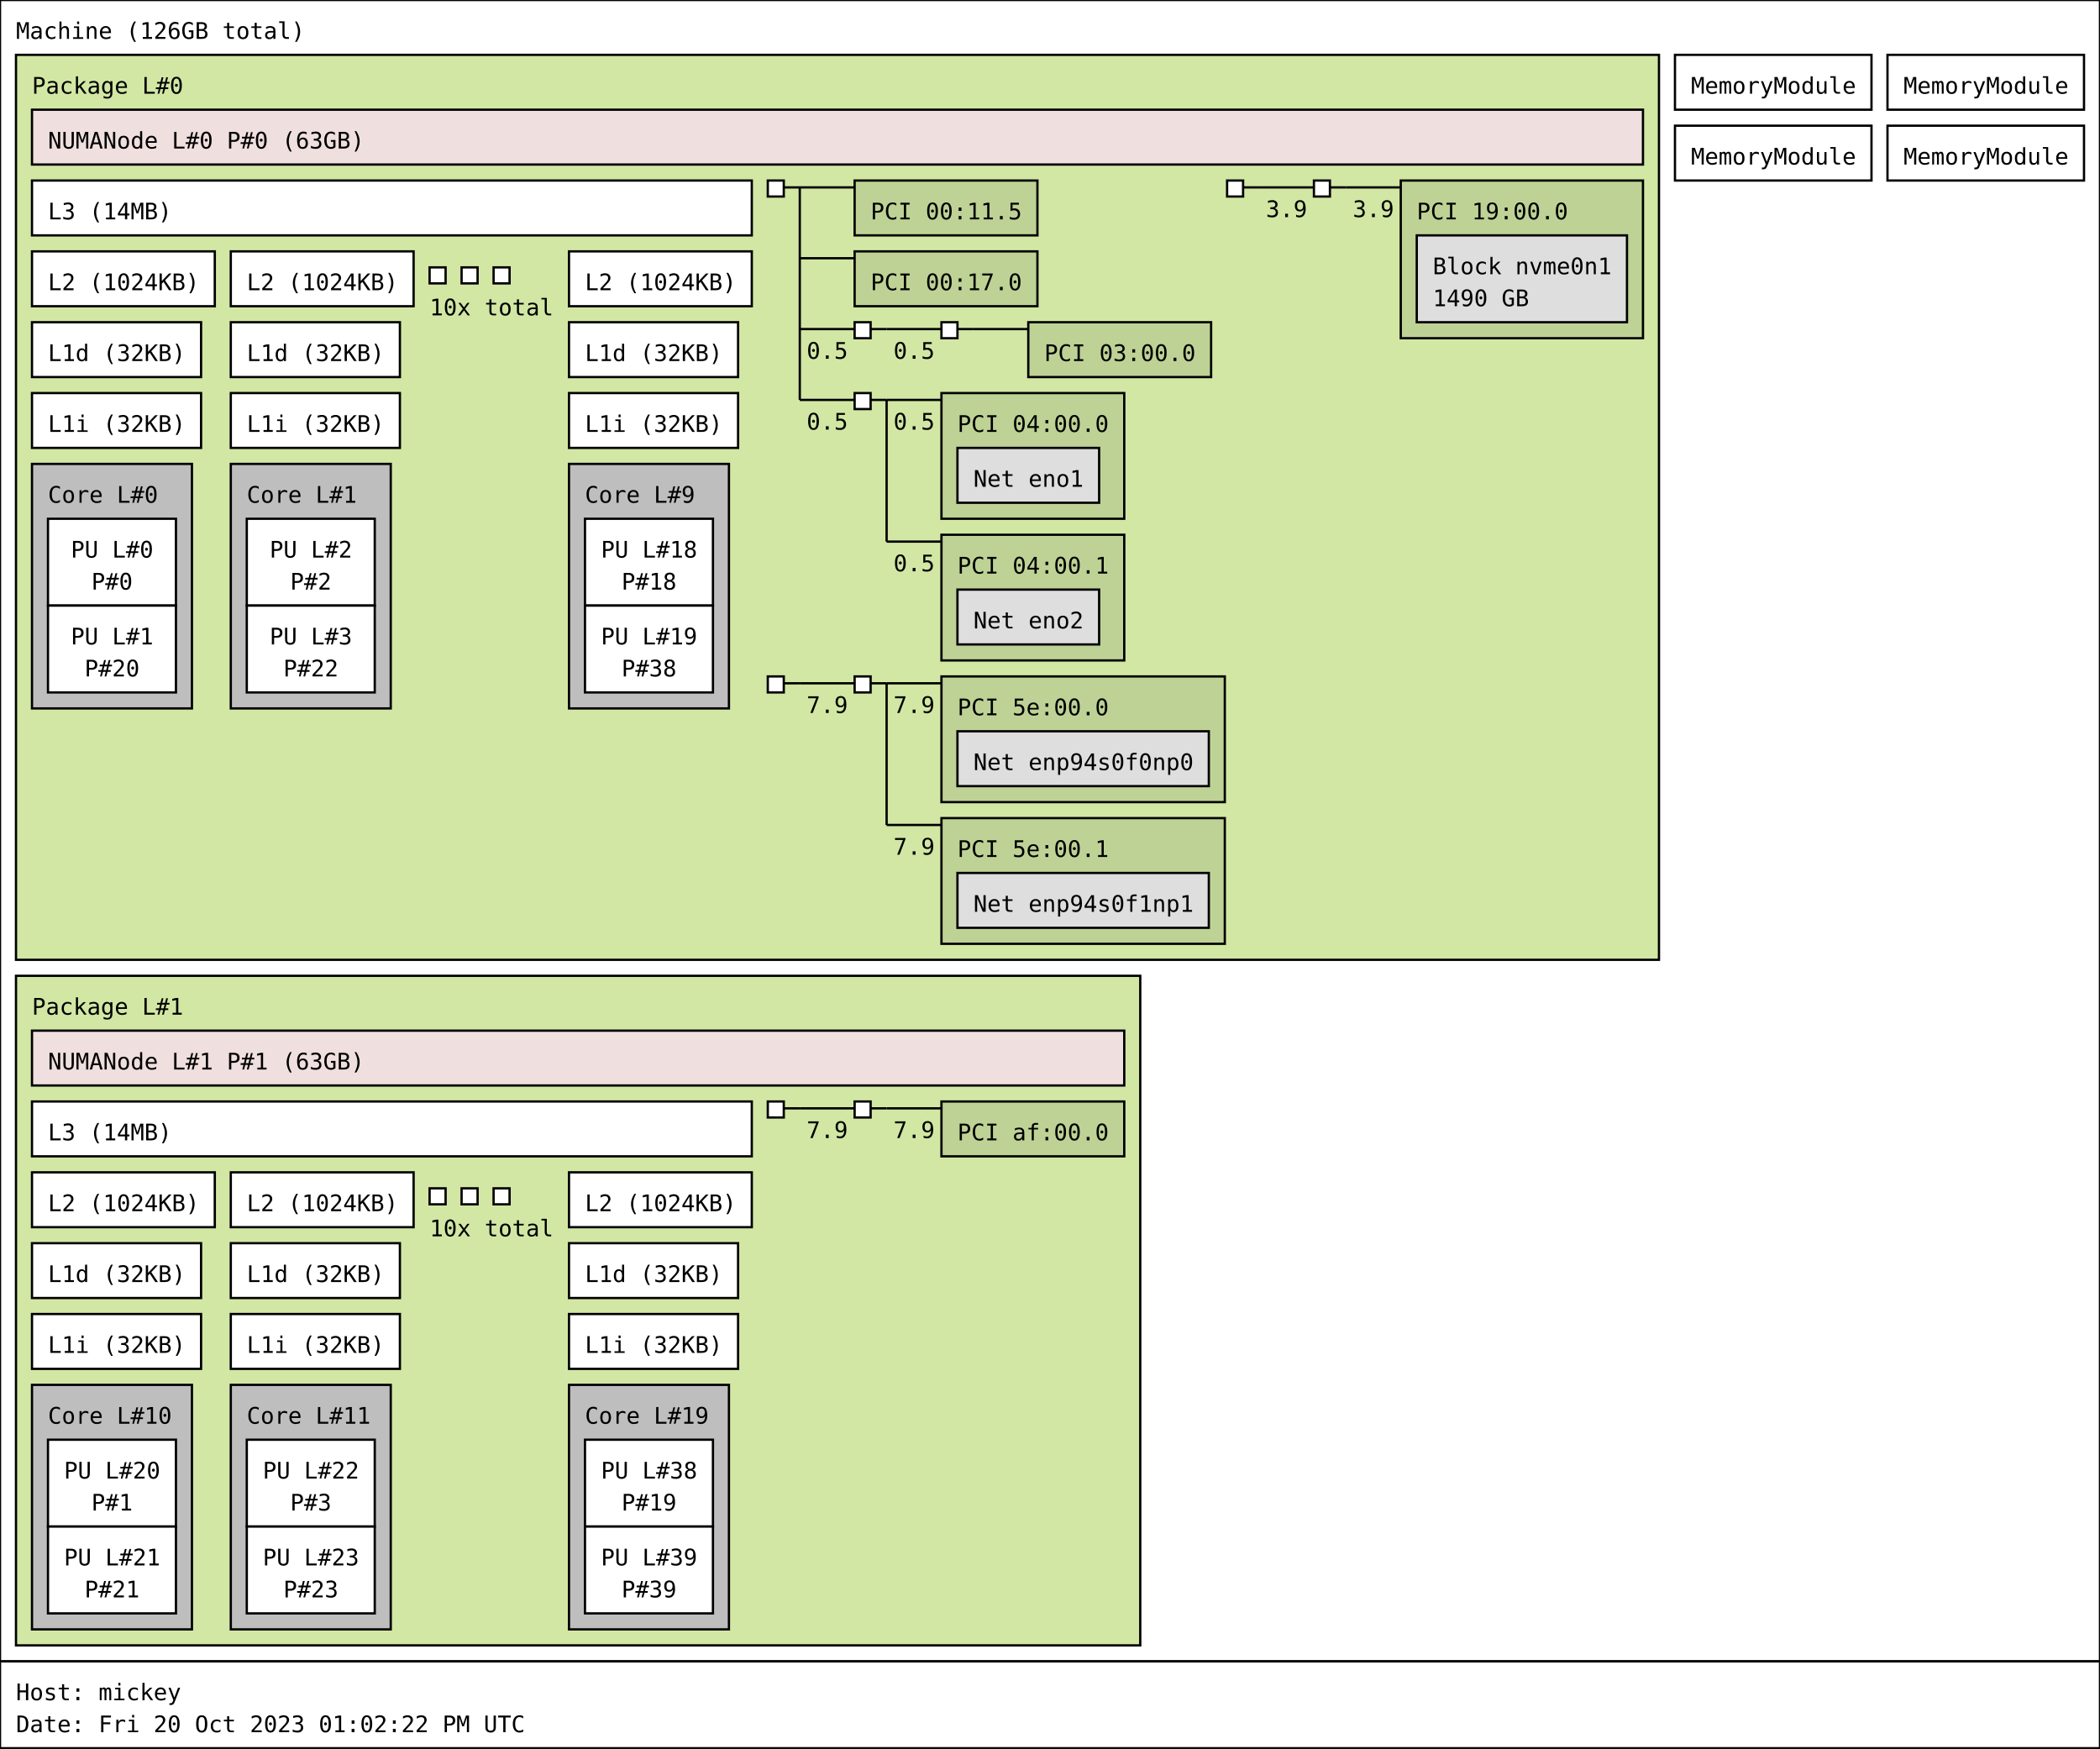
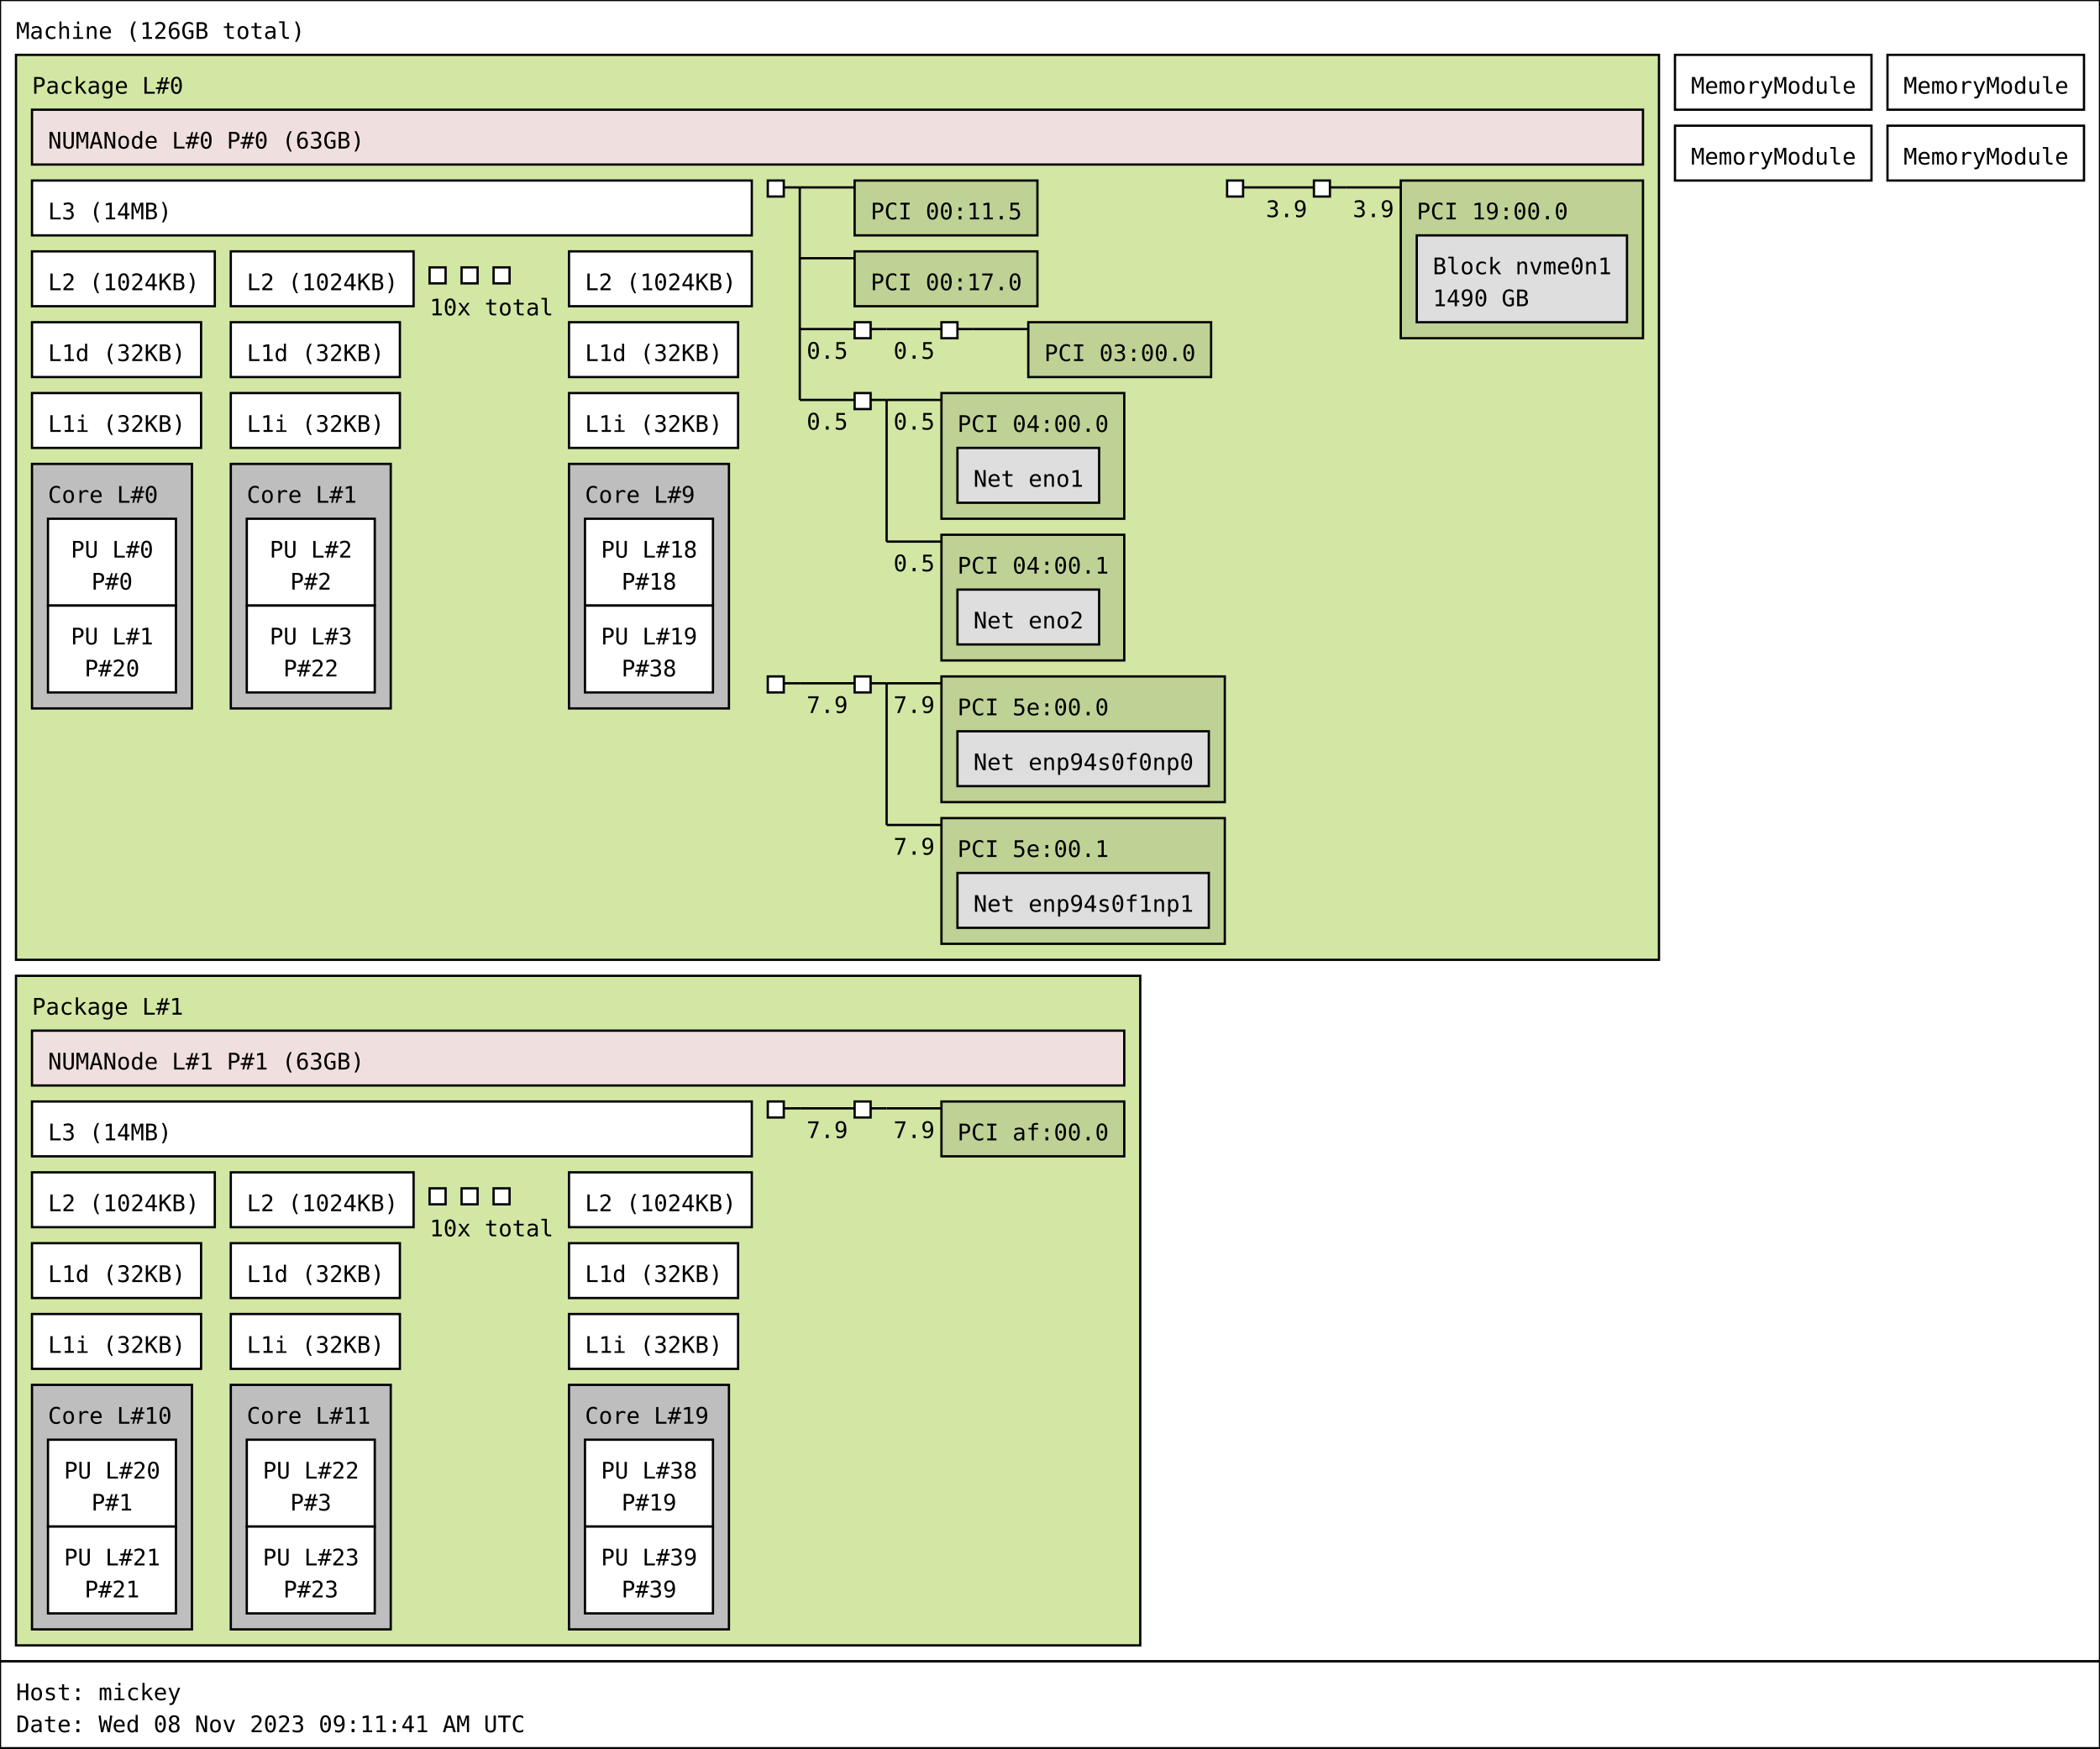
<svg xmlns="http://www.w3.org/2000/svg" width="919px" height="765px" viewBox="0 0 919px 765px" version="1.1">
  <rect id="Machine_0_rect" class="Machine" x="0" y="0" width="919" height="727" fill="rgb(255,255,255)" stroke="rgb(0,0,0)" stroke-width="1" />
  <text id="Machine_0_text" class="Machine" font-family="Monospace" x="7" y="17" fill="rgb(0,0,0)" font-size="10px">Machine (126GB total)</text>
  <rect id="Package_0_rect" class="Package" x="7" y="24" width="719" height="396" fill="rgb(210,231,164)" stroke="rgb(0,0,0)" stroke-width="1" />
  <text id="Package_0_text" class="Package" font-family="Monospace" x="14" y="41" fill="rgb(0,0,0)" font-size="10px">Package L#0</text>
  <rect id="L3_0_rect" class="L3" x="14" y="79" width="315" height="24" fill="rgb(255,255,255)" stroke="rgb(0,0,0)" stroke-width="1" />
  <text id="L3_0_text" class="L3" font-family="Monospace" x="21" y="96" fill="rgb(0,0,0)" font-size="10px">L3 (14MB)</text>
  <rect id="L2_0_rect" class="L2" x="14" y="110" width="80" height="24" fill="rgb(255,255,255)" stroke="rgb(0,0,0)" stroke-width="1" />
  <text id="L2_0_text" class="L2" font-family="Monospace" x="21" y="127" fill="rgb(0,0,0)" font-size="10px">L2 (1024KB)</text>
  <rect id="L1d_0_rect" class="L1d" x="14" y="141" width="74" height="24" fill="rgb(255,255,255)" stroke="rgb(0,0,0)" stroke-width="1" />
  <text id="L1d_0_text" class="L1d" font-family="Monospace" x="21" y="158" fill="rgb(0,0,0)" font-size="10px">L1d (32KB)</text>
  <rect id="L1i_0_rect" class="L1i" x="14" y="172" width="74" height="24" fill="rgb(255,255,255)" stroke="rgb(0,0,0)" stroke-width="1" />
  <text id="L1i_0_text" class="L1i" font-family="Monospace" x="21" y="189" fill="rgb(0,0,0)" font-size="10px">L1i (32KB)</text>
  <rect id="Core_0_rect" class="Core" x="14" y="203" width="70" height="107" fill="rgb(190,190,190)" stroke="rgb(0,0,0)" stroke-width="1" />
  <text id="Core_0_text" class="Core" font-family="Monospace" x="21" y="220" fill="rgb(0,0,0)" font-size="10px">Core L#0</text>
  <rect id="PU_0_rect" class="PU" x="21" y="227" width="56" height="38" fill="rgb(255,255,255)" stroke="rgb(0,0,0)" stroke-width="1" />
  <text id="PU_0_text" class="PU" font-family="Monospace" x="31" y="244" fill="rgb(0,0,0)" font-size="10px">PU L#0</text>
  <text id="PU_0_text_1" class="PU" font-family="Monospace" x="40" y="258" fill="rgb(0,0,0)" font-size="10px">P#0</text>
  <rect id="PU_1_rect" class="PU" x="21" y="265" width="56" height="38" fill="rgb(255,255,255)" stroke="rgb(0,0,0)" stroke-width="1" />
  <text id="PU_1_text" class="PU" font-family="Monospace" x="31" y="282" fill="rgb(0,0,0)" font-size="10px">PU L#1</text>
  <text id="PU_1_text_1" class="PU" font-family="Monospace" x="37" y="296" fill="rgb(0,0,0)" font-size="10px">P#20</text>
  <rect id="L2_1_rect" class="L2" x="101" y="110" width="80" height="24" fill="rgb(255,255,255)" stroke="rgb(0,0,0)" stroke-width="1" />
  <text id="L2_1_text" class="L2" font-family="Monospace" x="108" y="127" fill="rgb(0,0,0)" font-size="10px">L2 (1024KB)</text>
  <rect id="L1d_1_rect" class="L1d" x="101" y="141" width="74" height="24" fill="rgb(255,255,255)" stroke="rgb(0,0,0)" stroke-width="1" />
  <text id="L1d_1_text" class="L1d" font-family="Monospace" x="108" y="158" fill="rgb(0,0,0)" font-size="10px">L1d (32KB)</text>
  <rect id="L1i_1_rect" class="L1i" x="101" y="172" width="74" height="24" fill="rgb(255,255,255)" stroke="rgb(0,0,0)" stroke-width="1" />
  <text id="L1i_1_text" class="L1i" font-family="Monospace" x="108" y="189" fill="rgb(0,0,0)" font-size="10px">L1i (32KB)</text>
  <rect id="Core_1_rect" class="Core" x="101" y="203" width="70" height="107" fill="rgb(190,190,190)" stroke="rgb(0,0,0)" stroke-width="1" />
  <text id="Core_1_text" class="Core" font-family="Monospace" x="108" y="220" fill="rgb(0,0,0)" font-size="10px">Core L#1</text>
  <rect id="PU_2_rect" class="PU" x="108" y="227" width="56" height="38" fill="rgb(255,255,255)" stroke="rgb(0,0,0)" stroke-width="1" />
  <text id="PU_2_text" class="PU" font-family="Monospace" x="118" y="244" fill="rgb(0,0,0)" font-size="10px">PU L#2</text>
  <text id="PU_2_text_1" class="PU" font-family="Monospace" x="127" y="258" fill="rgb(0,0,0)" font-size="10px">P#2</text>
  <rect id="PU_3_rect" class="PU" x="108" y="265" width="56" height="38" fill="rgb(255,255,255)" stroke="rgb(0,0,0)" stroke-width="1" />
  <text id="PU_3_text" class="PU" font-family="Monospace" x="118" y="282" fill="rgb(0,0,0)" font-size="10px">PU L#3</text>
  <text id="PU_3_text_1" class="PU" font-family="Monospace" x="124" y="296" fill="rgb(0,0,0)" font-size="10px">P#22</text>
  <rect id="L2_2_rect" class="L2" x="188" y="117" width="7" height="7" fill="rgb(255,255,255)" stroke="rgb(0,0,0)" stroke-width="1" />
  <rect id="L2_2_rect" class="L2" x="202" y="117" width="7" height="7" fill="rgb(255,255,255)" stroke="rgb(0,0,0)" stroke-width="1" />
  <rect id="L2_2_rect" class="L2" x="216" y="117" width="7" height="7" fill="rgb(255,255,255)" stroke="rgb(0,0,0)" stroke-width="1" />
  <text id="L2_2_text" class="L2" font-family="Monospace" x="188" y="138" fill="rgb(0,0,0)" font-size="10px">10x total</text>
  <rect id="L2_9_rect" class="L2" x="249" y="110" width="80" height="24" fill="rgb(255,255,255)" stroke="rgb(0,0,0)" stroke-width="1" />
  <text id="L2_9_text" class="L2" font-family="Monospace" x="256" y="127" fill="rgb(0,0,0)" font-size="10px">L2 (1024KB)</text>
  <rect id="L1d_9_rect" class="L1d" x="249" y="141" width="74" height="24" fill="rgb(255,255,255)" stroke="rgb(0,0,0)" stroke-width="1" />
  <text id="L1d_9_text" class="L1d" font-family="Monospace" x="256" y="158" fill="rgb(0,0,0)" font-size="10px">L1d (32KB)</text>
  <rect id="L1i_9_rect" class="L1i" x="249" y="172" width="74" height="24" fill="rgb(255,255,255)" stroke="rgb(0,0,0)" stroke-width="1" />
  <text id="L1i_9_text" class="L1i" font-family="Monospace" x="256" y="189" fill="rgb(0,0,0)" font-size="10px">L1i (32KB)</text>
  <rect id="Core_9_rect" class="Core" x="249" y="203" width="70" height="107" fill="rgb(190,190,190)" stroke="rgb(0,0,0)" stroke-width="1" />
  <text id="Core_9_text" class="Core" font-family="Monospace" x="256" y="220" fill="rgb(0,0,0)" font-size="10px">Core L#9</text>
  <rect id="PU_18_rect" class="PU" x="256" y="227" width="56" height="38" fill="rgb(255,255,255)" stroke="rgb(0,0,0)" stroke-width="1" />
  <text id="PU_18_text" class="PU" font-family="Monospace" x="263" y="244" fill="rgb(0,0,0)" font-size="10px">PU L#18</text>
  <text id="PU_18_text_1" class="PU" font-family="Monospace" x="272" y="258" fill="rgb(0,0,0)" font-size="10px">P#18</text>
  <rect id="PU_19_rect" class="PU" x="256" y="265" width="56" height="38" fill="rgb(255,255,255)" stroke="rgb(0,0,0)" stroke-width="1" />
  <text id="PU_19_text" class="PU" font-family="Monospace" x="263" y="282" fill="rgb(0,0,0)" font-size="10px">PU L#19</text>
  <text id="PU_19_text_1" class="PU" font-family="Monospace" x="272" y="296" fill="rgb(0,0,0)" font-size="10px">P#38</text>
  <rect id="NUMANode_0_rect" class="NUMANode" x="14" y="48" width="705" height="24" fill="rgb(239,223,222)" stroke="rgb(0,0,0)" stroke-width="1" />
  <text id="NUMANode_0_text" class="NUMANode" font-family="Monospace" x="21" y="65" fill="rgb(0,0,0)" font-size="10px">NUMANode L#0 P#0 (63GB)</text>
  <rect id="HostBridge_0_rect" class="HostBridge" x="336" y="79" width="7" height="7" fill="rgb(255,255,255)" stroke="rgb(0,0,0)" stroke-width="1" />
  <line id="HostBridge_0_line" class="HostBridge" x1="343" y1="82" x2="350" y2="82" stroke="rgb(0,0,0)" stroke-width="1" />
  <line id="HostBridge_0_line_2" class="HostBridge" x1="350" y1="82" x2="374" y2="82" stroke="rgb(0,0,0)" stroke-width="1" />
  <line id="HostBridge_0_line_3" class="HostBridge" x1="350" y1="113" x2="374" y2="113" stroke="rgb(0,0,0)" stroke-width="1" />
  <line id="HostBridge_0_line_4" class="HostBridge" x1="350" y1="144" x2="374" y2="144" stroke="rgb(0,0,0)" stroke-width="1" />
  <text id="HostBridge_0_text_4" class="HostBridge" font-family="Monospace" x="353" y="157" fill="rgb(0,0,0)" font-size="10px">0.5</text>
  <line id="HostBridge_0_line_5" class="HostBridge" x1="350" y1="175" x2="374" y2="175" stroke="rgb(0,0,0)" stroke-width="1" />
  <text id="HostBridge_0_text_5" class="HostBridge" font-family="Monospace" x="353" y="188" fill="rgb(0,0,0)" font-size="10px">0.5</text>
  <line id="HostBridge_0_line_1" class="HostBridge" x1="350" y1="82" x2="350" y2="175" stroke="rgb(0,0,0)" stroke-width="1" />
  <rect id="PCI_0_rect" class="PCI" x="374" y="79" width="80" height="24" fill="rgb(190,210,149)" stroke="rgb(0,0,0)" stroke-width="1" />
  <text id="PCI_0_text" class="PCI" font-family="Monospace" x="381" y="96" fill="rgb(0,0,0)" font-size="10px">PCI 00:11.5</text>
  <rect id="PCI_1_rect" class="PCI" x="374" y="110" width="80" height="24" fill="rgb(190,210,149)" stroke="rgb(0,0,0)" stroke-width="1" />
  <text id="PCI_1_text" class="PCI" font-family="Monospace" x="381" y="127" fill="rgb(0,0,0)" font-size="10px">PCI 00:17.0</text>
  <rect id="PCIBridge_1_rect" class="PCIBridge" x="374" y="141" width="7" height="7" fill="rgb(255,255,255)" stroke="rgb(0,0,0)" stroke-width="1" />
  <line id="PCIBridge_1_line" class="PCIBridge" x1="381" y1="144" x2="388" y2="144" stroke="rgb(0,0,0)" stroke-width="1" />
  <line id="PCIBridge_1_line_2" class="PCIBridge" x1="388" y1="144" x2="412" y2="144" stroke="rgb(0,0,0)" stroke-width="1" />
  <text id="PCIBridge_1_text_2" class="PCIBridge" font-family="Monospace" x="391" y="157" fill="rgb(0,0,0)" font-size="10px">0.5</text>
  <line id="PCIBridge_1_line_1" class="PCIBridge" x1="388" y1="144" x2="388" y2="144" stroke="rgb(0,0,0)" stroke-width="1" />
  <rect id="PCIBridge_2_rect" class="PCIBridge" x="412" y="141" width="7" height="7" fill="rgb(255,255,255)" stroke="rgb(0,0,0)" stroke-width="1" />
  <line id="PCIBridge_2_line" class="PCIBridge" x1="419" y1="144" x2="426" y2="144" stroke="rgb(0,0,0)" stroke-width="1" />
  <line id="PCIBridge_2_line_2" class="PCIBridge" x1="426" y1="144" x2="450" y2="144" stroke="rgb(0,0,0)" stroke-width="1" />
  <line id="PCIBridge_2_line_1" class="PCIBridge" x1="426" y1="144" x2="426" y2="144" stroke="rgb(0,0,0)" stroke-width="1" />
  <rect id="PCI_2_rect" class="PCI" x="450" y="141" width="80" height="24" fill="rgb(190,210,149)" stroke="rgb(0,0,0)" stroke-width="1" />
  <text id="PCI_2_text" class="PCI" font-family="Monospace" x="457" y="158" fill="rgb(0,0,0)" font-size="10px">PCI 03:00.0</text>
  <rect id="PCIBridge_3_rect" class="PCIBridge" x="374" y="172" width="7" height="7" fill="rgb(255,255,255)" stroke="rgb(0,0,0)" stroke-width="1" />
  <line id="PCIBridge_3_line" class="PCIBridge" x1="381" y1="175" x2="388" y2="175" stroke="rgb(0,0,0)" stroke-width="1" />
  <line id="PCIBridge_3_line_2" class="PCIBridge" x1="388" y1="175" x2="412" y2="175" stroke="rgb(0,0,0)" stroke-width="1" />
  <text id="PCIBridge_3_text_2" class="PCIBridge" font-family="Monospace" x="391" y="188" fill="rgb(0,0,0)" font-size="10px">0.5</text>
  <line id="PCIBridge_3_line_3" class="PCIBridge" x1="388" y1="237" x2="412" y2="237" stroke="rgb(0,0,0)" stroke-width="1" />
  <text id="PCIBridge_3_text_3" class="PCIBridge" font-family="Monospace" x="391" y="250" fill="rgb(0,0,0)" font-size="10px">0.5</text>
  <line id="PCIBridge_3_line_1" class="PCIBridge" x1="388" y1="175" x2="388" y2="237" stroke="rgb(0,0,0)" stroke-width="1" />
  <rect id="PCI_3_rect" class="PCI" x="412" y="172" width="80" height="55" fill="rgb(190,210,149)" stroke="rgb(0,0,0)" stroke-width="1" />
  <text id="PCI_3_text" class="PCI" font-family="Monospace" x="419" y="189" fill="rgb(0,0,0)" font-size="10px">PCI 04:00.0</text>
  <rect id="Net_0_rect" class="Net" x="419" y="196" width="62" height="24" fill="rgb(222,222,222)" stroke="rgb(0,0,0)" stroke-width="1" />
  <text id="Net_0_text" class="Net" font-family="Monospace" x="426" y="213" fill="rgb(0,0,0)" font-size="10px">Net eno1</text>
  <rect id="PCI_4_rect" class="PCI" x="412" y="234" width="80" height="55" fill="rgb(190,210,149)" stroke="rgb(0,0,0)" stroke-width="1" />
  <text id="PCI_4_text" class="PCI" font-family="Monospace" x="419" y="251" fill="rgb(0,0,0)" font-size="10px">PCI 04:00.1</text>
  <rect id="Net_1_rect" class="Net" x="419" y="258" width="62" height="24" fill="rgb(222,222,222)" stroke="rgb(0,0,0)" stroke-width="1" />
  <text id="Net_1_text" class="Net" font-family="Monospace" x="426" y="275" fill="rgb(0,0,0)" font-size="10px">Net eno2</text>
  <rect id="HostBridge_4_rect" class="HostBridge" x="537" y="79" width="7" height="7" fill="rgb(255,255,255)" stroke="rgb(0,0,0)" stroke-width="1" />
  <line id="HostBridge_4_line" class="HostBridge" x1="544" y1="82" x2="551" y2="82" stroke="rgb(0,0,0)" stroke-width="1" />
  <line id="HostBridge_4_line_2" class="HostBridge" x1="551" y1="82" x2="575" y2="82" stroke="rgb(0,0,0)" stroke-width="1" />
  <text id="HostBridge_4_text_2" class="HostBridge" font-family="Monospace" x="554" y="95" fill="rgb(0,0,0)" font-size="10px">3.9</text>
  <line id="HostBridge_4_line_1" class="HostBridge" x1="551" y1="82" x2="551" y2="82" stroke="rgb(0,0,0)" stroke-width="1" />
  <rect id="PCIBridge_5_rect" class="PCIBridge" x="575" y="79" width="7" height="7" fill="rgb(255,255,255)" stroke="rgb(0,0,0)" stroke-width="1" />
  <line id="PCIBridge_5_line" class="PCIBridge" x1="582" y1="82" x2="589" y2="82" stroke="rgb(0,0,0)" stroke-width="1" />
  <line id="PCIBridge_5_line_2" class="PCIBridge" x1="589" y1="82" x2="613" y2="82" stroke="rgb(0,0,0)" stroke-width="1" />
  <text id="PCIBridge_5_text_2" class="PCIBridge" font-family="Monospace" x="592" y="95" fill="rgb(0,0,0)" font-size="10px">3.9</text>
  <line id="PCIBridge_5_line_1" class="PCIBridge" x1="589" y1="82" x2="589" y2="82" stroke="rgb(0,0,0)" stroke-width="1" />
  <rect id="PCI_5_rect" class="PCI" x="613" y="79" width="106" height="69" fill="rgb(190,210,149)" stroke="rgb(0,0,0)" stroke-width="1" />
  <text id="PCI_5_text" class="PCI" font-family="Monospace" x="620" y="96" fill="rgb(0,0,0)" font-size="10px">PCI 19:00.0</text>
  <rect id="Block_2_rect" class="Block" x="620" y="103" width="92" height="38" fill="rgb(222,222,222)" stroke="rgb(0,0,0)" stroke-width="1" />
  <text id="Block_2_text" class="Block" font-family="Monospace" x="627" y="120" fill="rgb(0,0,0)" font-size="10px">Block nvme0n1</text>
  <text id="Block_2_text_1" class="Block" font-family="Monospace" x="627" y="134" fill="rgb(0,0,0)" font-size="10px">1490 GB</text>
  <rect id="HostBridge_6_rect" class="HostBridge" x="336" y="296" width="7" height="7" fill="rgb(255,255,255)" stroke="rgb(0,0,0)" stroke-width="1" />
  <line id="HostBridge_6_line" class="HostBridge" x1="343" y1="299" x2="350" y2="299" stroke="rgb(0,0,0)" stroke-width="1" />
  <line id="HostBridge_6_line_2" class="HostBridge" x1="350" y1="299" x2="374" y2="299" stroke="rgb(0,0,0)" stroke-width="1" />
  <text id="HostBridge_6_text_2" class="HostBridge" font-family="Monospace" x="353" y="312" fill="rgb(0,0,0)" font-size="10px">7.9</text>
  <line id="HostBridge_6_line_1" class="HostBridge" x1="350" y1="299" x2="350" y2="299" stroke="rgb(0,0,0)" stroke-width="1" />
  <rect id="PCIBridge_7_rect" class="PCIBridge" x="374" y="296" width="7" height="7" fill="rgb(255,255,255)" stroke="rgb(0,0,0)" stroke-width="1" />
  <line id="PCIBridge_7_line" class="PCIBridge" x1="381" y1="299" x2="388" y2="299" stroke="rgb(0,0,0)" stroke-width="1" />
  <line id="PCIBridge_7_line_2" class="PCIBridge" x1="388" y1="299" x2="412" y2="299" stroke="rgb(0,0,0)" stroke-width="1" />
  <text id="PCIBridge_7_text_2" class="PCIBridge" font-family="Monospace" x="391" y="312" fill="rgb(0,0,0)" font-size="10px">7.9</text>
  <line id="PCIBridge_7_line_3" class="PCIBridge" x1="388" y1="361" x2="412" y2="361" stroke="rgb(0,0,0)" stroke-width="1" />
  <text id="PCIBridge_7_text_3" class="PCIBridge" font-family="Monospace" x="391" y="374" fill="rgb(0,0,0)" font-size="10px">7.9</text>
  <line id="PCIBridge_7_line_1" class="PCIBridge" x1="388" y1="299" x2="388" y2="361" stroke="rgb(0,0,0)" stroke-width="1" />
  <rect id="PCI_6_rect" class="PCI" x="412" y="296" width="124" height="55" fill="rgb(190,210,149)" stroke="rgb(0,0,0)" stroke-width="1" />
  <text id="PCI_6_text" class="PCI" font-family="Monospace" x="419" y="313" fill="rgb(0,0,0)" font-size="10px">PCI 5e:00.0</text>
  <rect id="Net_3_rect" class="Net" x="419" y="320" width="110" height="24" fill="rgb(222,222,222)" stroke="rgb(0,0,0)" stroke-width="1" />
  <text id="Net_3_text" class="Net" font-family="Monospace" x="426" y="337" fill="rgb(0,0,0)" font-size="10px">Net enp94s0f0np0</text>
  <rect id="PCI_7_rect" class="PCI" x="412" y="358" width="124" height="55" fill="rgb(190,210,149)" stroke="rgb(0,0,0)" stroke-width="1" />
  <text id="PCI_7_text" class="PCI" font-family="Monospace" x="419" y="375" fill="rgb(0,0,0)" font-size="10px">PCI 5e:00.1</text>
  <rect id="Net_4_rect" class="Net" x="419" y="382" width="110" height="24" fill="rgb(222,222,222)" stroke="rgb(0,0,0)" stroke-width="1" />
  <text id="Net_4_text" class="Net" font-family="Monospace" x="426" y="399" fill="rgb(0,0,0)" font-size="10px">Net enp94s0f1np1</text>
  <rect id="Package_1_rect" class="Package" x="7" y="427" width="492" height="293" fill="rgb(210,231,164)" stroke="rgb(0,0,0)" stroke-width="1" />
  <text id="Package_1_text" class="Package" font-family="Monospace" x="14" y="444" fill="rgb(0,0,0)" font-size="10px">Package L#1</text>
  <rect id="L3_1_rect" class="L3" x="14" y="482" width="315" height="24" fill="rgb(255,255,255)" stroke="rgb(0,0,0)" stroke-width="1" />
  <text id="L3_1_text" class="L3" font-family="Monospace" x="21" y="499" fill="rgb(0,0,0)" font-size="10px">L3 (14MB)</text>
  <rect id="L2_10_rect" class="L2" x="14" y="513" width="80" height="24" fill="rgb(255,255,255)" stroke="rgb(0,0,0)" stroke-width="1" />
  <text id="L2_10_text" class="L2" font-family="Monospace" x="21" y="530" fill="rgb(0,0,0)" font-size="10px">L2 (1024KB)</text>
  <rect id="L1d_10_rect" class="L1d" x="14" y="544" width="74" height="24" fill="rgb(255,255,255)" stroke="rgb(0,0,0)" stroke-width="1" />
  <text id="L1d_10_text" class="L1d" font-family="Monospace" x="21" y="561" fill="rgb(0,0,0)" font-size="10px">L1d (32KB)</text>
  <rect id="L1i_10_rect" class="L1i" x="14" y="575" width="74" height="24" fill="rgb(255,255,255)" stroke="rgb(0,0,0)" stroke-width="1" />
  <text id="L1i_10_text" class="L1i" font-family="Monospace" x="21" y="592" fill="rgb(0,0,0)" font-size="10px">L1i (32KB)</text>
  <rect id="Core_10_rect" class="Core" x="14" y="606" width="70" height="107" fill="rgb(190,190,190)" stroke="rgb(0,0,0)" stroke-width="1" />
  <text id="Core_10_text" class="Core" font-family="Monospace" x="21" y="623" fill="rgb(0,0,0)" font-size="10px">Core L#10</text>
  <rect id="PU_20_rect" class="PU" x="21" y="630" width="56" height="38" fill="rgb(255,255,255)" stroke="rgb(0,0,0)" stroke-width="1" />
  <text id="PU_20_text" class="PU" font-family="Monospace" x="28" y="647" fill="rgb(0,0,0)" font-size="10px">PU L#20</text>
  <text id="PU_20_text_1" class="PU" font-family="Monospace" x="40" y="661" fill="rgb(0,0,0)" font-size="10px">P#1</text>
  <rect id="PU_21_rect" class="PU" x="21" y="668" width="56" height="38" fill="rgb(255,255,255)" stroke="rgb(0,0,0)" stroke-width="1" />
  <text id="PU_21_text" class="PU" font-family="Monospace" x="28" y="685" fill="rgb(0,0,0)" font-size="10px">PU L#21</text>
  <text id="PU_21_text_1" class="PU" font-family="Monospace" x="37" y="699" fill="rgb(0,0,0)" font-size="10px">P#21</text>
  <rect id="L2_11_rect" class="L2" x="101" y="513" width="80" height="24" fill="rgb(255,255,255)" stroke="rgb(0,0,0)" stroke-width="1" />
  <text id="L2_11_text" class="L2" font-family="Monospace" x="108" y="530" fill="rgb(0,0,0)" font-size="10px">L2 (1024KB)</text>
  <rect id="L1d_11_rect" class="L1d" x="101" y="544" width="74" height="24" fill="rgb(255,255,255)" stroke="rgb(0,0,0)" stroke-width="1" />
  <text id="L1d_11_text" class="L1d" font-family="Monospace" x="108" y="561" fill="rgb(0,0,0)" font-size="10px">L1d (32KB)</text>
  <rect id="L1i_11_rect" class="L1i" x="101" y="575" width="74" height="24" fill="rgb(255,255,255)" stroke="rgb(0,0,0)" stroke-width="1" />
  <text id="L1i_11_text" class="L1i" font-family="Monospace" x="108" y="592" fill="rgb(0,0,0)" font-size="10px">L1i (32KB)</text>
  <rect id="Core_11_rect" class="Core" x="101" y="606" width="70" height="107" fill="rgb(190,190,190)" stroke="rgb(0,0,0)" stroke-width="1" />
  <text id="Core_11_text" class="Core" font-family="Monospace" x="108" y="623" fill="rgb(0,0,0)" font-size="10px">Core L#11</text>
  <rect id="PU_22_rect" class="PU" x="108" y="630" width="56" height="38" fill="rgb(255,255,255)" stroke="rgb(0,0,0)" stroke-width="1" />
  <text id="PU_22_text" class="PU" font-family="Monospace" x="115" y="647" fill="rgb(0,0,0)" font-size="10px">PU L#22</text>
  <text id="PU_22_text_1" class="PU" font-family="Monospace" x="127" y="661" fill="rgb(0,0,0)" font-size="10px">P#3</text>
  <rect id="PU_23_rect" class="PU" x="108" y="668" width="56" height="38" fill="rgb(255,255,255)" stroke="rgb(0,0,0)" stroke-width="1" />
  <text id="PU_23_text" class="PU" font-family="Monospace" x="115" y="685" fill="rgb(0,0,0)" font-size="10px">PU L#23</text>
  <text id="PU_23_text_1" class="PU" font-family="Monospace" x="124" y="699" fill="rgb(0,0,0)" font-size="10px">P#23</text>
  <rect id="L2_12_rect" class="L2" x="188" y="520" width="7" height="7" fill="rgb(255,255,255)" stroke="rgb(0,0,0)" stroke-width="1" />
  <rect id="L2_12_rect" class="L2" x="202" y="520" width="7" height="7" fill="rgb(255,255,255)" stroke="rgb(0,0,0)" stroke-width="1" />
  <rect id="L2_12_rect" class="L2" x="216" y="520" width="7" height="7" fill="rgb(255,255,255)" stroke="rgb(0,0,0)" stroke-width="1" />
  <text id="L2_12_text" class="L2" font-family="Monospace" x="188" y="541" fill="rgb(0,0,0)" font-size="10px">10x total</text>
  <rect id="L2_19_rect" class="L2" x="249" y="513" width="80" height="24" fill="rgb(255,255,255)" stroke="rgb(0,0,0)" stroke-width="1" />
  <text id="L2_19_text" class="L2" font-family="Monospace" x="256" y="530" fill="rgb(0,0,0)" font-size="10px">L2 (1024KB)</text>
  <rect id="L1d_19_rect" class="L1d" x="249" y="544" width="74" height="24" fill="rgb(255,255,255)" stroke="rgb(0,0,0)" stroke-width="1" />
  <text id="L1d_19_text" class="L1d" font-family="Monospace" x="256" y="561" fill="rgb(0,0,0)" font-size="10px">L1d (32KB)</text>
  <rect id="L1i_19_rect" class="L1i" x="249" y="575" width="74" height="24" fill="rgb(255,255,255)" stroke="rgb(0,0,0)" stroke-width="1" />
  <text id="L1i_19_text" class="L1i" font-family="Monospace" x="256" y="592" fill="rgb(0,0,0)" font-size="10px">L1i (32KB)</text>
  <rect id="Core_19_rect" class="Core" x="249" y="606" width="70" height="107" fill="rgb(190,190,190)" stroke="rgb(0,0,0)" stroke-width="1" />
  <text id="Core_19_text" class="Core" font-family="Monospace" x="256" y="623" fill="rgb(0,0,0)" font-size="10px">Core L#19</text>
  <rect id="PU_38_rect" class="PU" x="256" y="630" width="56" height="38" fill="rgb(255,255,255)" stroke="rgb(0,0,0)" stroke-width="1" />
  <text id="PU_38_text" class="PU" font-family="Monospace" x="263" y="647" fill="rgb(0,0,0)" font-size="10px">PU L#38</text>
  <text id="PU_38_text_1" class="PU" font-family="Monospace" x="272" y="661" fill="rgb(0,0,0)" font-size="10px">P#19</text>
  <rect id="PU_39_rect" class="PU" x="256" y="668" width="56" height="38" fill="rgb(255,255,255)" stroke="rgb(0,0,0)" stroke-width="1" />
  <text id="PU_39_text" class="PU" font-family="Monospace" x="263" y="685" fill="rgb(0,0,0)" font-size="10px">PU L#39</text>
  <text id="PU_39_text_1" class="PU" font-family="Monospace" x="272" y="699" fill="rgb(0,0,0)" font-size="10px">P#39</text>
  <rect id="NUMANode_1_rect" class="NUMANode" x="14" y="451" width="478" height="24" fill="rgb(239,223,222)" stroke="rgb(0,0,0)" stroke-width="1" />
  <text id="NUMANode_1_text" class="NUMANode" font-family="Monospace" x="21" y="468" fill="rgb(0,0,0)" font-size="10px">NUMANode L#1 P#1 (63GB)</text>
  <rect id="HostBridge_8_rect" class="HostBridge" x="336" y="482" width="7" height="7" fill="rgb(255,255,255)" stroke="rgb(0,0,0)" stroke-width="1" />
  <line id="HostBridge_8_line" class="HostBridge" x1="343" y1="485" x2="350" y2="485" stroke="rgb(0,0,0)" stroke-width="1" />
  <line id="HostBridge_8_line_2" class="HostBridge" x1="350" y1="485" x2="374" y2="485" stroke="rgb(0,0,0)" stroke-width="1" />
  <text id="HostBridge_8_text_2" class="HostBridge" font-family="Monospace" x="353" y="498" fill="rgb(0,0,0)" font-size="10px">7.9</text>
  <line id="HostBridge_8_line_1" class="HostBridge" x1="350" y1="485" x2="350" y2="485" stroke="rgb(0,0,0)" stroke-width="1" />
  <rect id="PCIBridge_9_rect" class="PCIBridge" x="374" y="482" width="7" height="7" fill="rgb(255,255,255)" stroke="rgb(0,0,0)" stroke-width="1" />
  <line id="PCIBridge_9_line" class="PCIBridge" x1="381" y1="485" x2="388" y2="485" stroke="rgb(0,0,0)" stroke-width="1" />
  <line id="PCIBridge_9_line_2" class="PCIBridge" x1="388" y1="485" x2="412" y2="485" stroke="rgb(0,0,0)" stroke-width="1" />
  <text id="PCIBridge_9_text_2" class="PCIBridge" font-family="Monospace" x="391" y="498" fill="rgb(0,0,0)" font-size="10px">7.9</text>
  <line id="PCIBridge_9_line_1" class="PCIBridge" x1="388" y1="485" x2="388" y2="485" stroke="rgb(0,0,0)" stroke-width="1" />
  <rect id="PCI_8_rect" class="PCI" x="412" y="482" width="80" height="24" fill="rgb(190,210,149)" stroke="rgb(0,0,0)" stroke-width="1" />
  <text id="PCI_8_text" class="PCI" font-family="Monospace" x="419" y="499" fill="rgb(0,0,0)" font-size="10px">PCI af:00.0</text>
  <rect id="Misc_0_rect" class="Misc" x="733" y="24" width="86" height="24" fill="rgb(255,255,255)" stroke="rgb(0,0,0)" stroke-width="1" />
  <text id="Misc_0_text" class="Misc" font-family="Monospace" x="740" y="41" fill="rgb(0,0,0)" font-size="10px">MemoryModule</text>
  <rect id="Misc_1_rect" class="Misc" x="826" y="24" width="86" height="24" fill="rgb(255,255,255)" stroke="rgb(0,0,0)" stroke-width="1" />
  <text id="Misc_1_text" class="Misc" font-family="Monospace" x="833" y="41" fill="rgb(0,0,0)" font-size="10px">MemoryModule</text>
  <rect id="Misc_2_rect" class="Misc" x="733" y="55" width="86" height="24" fill="rgb(255,255,255)" stroke="rgb(0,0,0)" stroke-width="1" />
  <text id="Misc_2_text" class="Misc" font-family="Monospace" x="740" y="72" fill="rgb(0,0,0)" font-size="10px">MemoryModule</text>
  <rect id="Misc_3_rect" class="Misc" x="826" y="55" width="86" height="24" fill="rgb(255,255,255)" stroke="rgb(0,0,0)" stroke-width="1" />
  <text id="Misc_3_text" class="Misc" font-family="Monospace" x="833" y="72" fill="rgb(0,0,0)" font-size="10px">MemoryModule</text>
  <rect id="anon_rect" x="0" y="727" width="919" height="38" fill="rgb(255,255,255)" stroke="rgb(0,0,0)" stroke-width="1" />
  <text id="anon_text" font-family="Monospace" x="7" y="744" fill="rgb(0,0,0)" font-size="10px">Host: mickey</text>
-   <text id="anon_text_1" font-family="Monospace" x="7" y="758" fill="rgb(0,0,0)" font-size="10px">Date: Fri 20 Oct 2023 01:02:22 PM UTC</text>
+   <text id="anon_text_1" font-family="Monospace" x="7" y="758" fill="rgb(0,0,0)" font-size="10px">Date: Wed 08 Nov 2023 09:11:41 AM UTC</text>
</svg>
